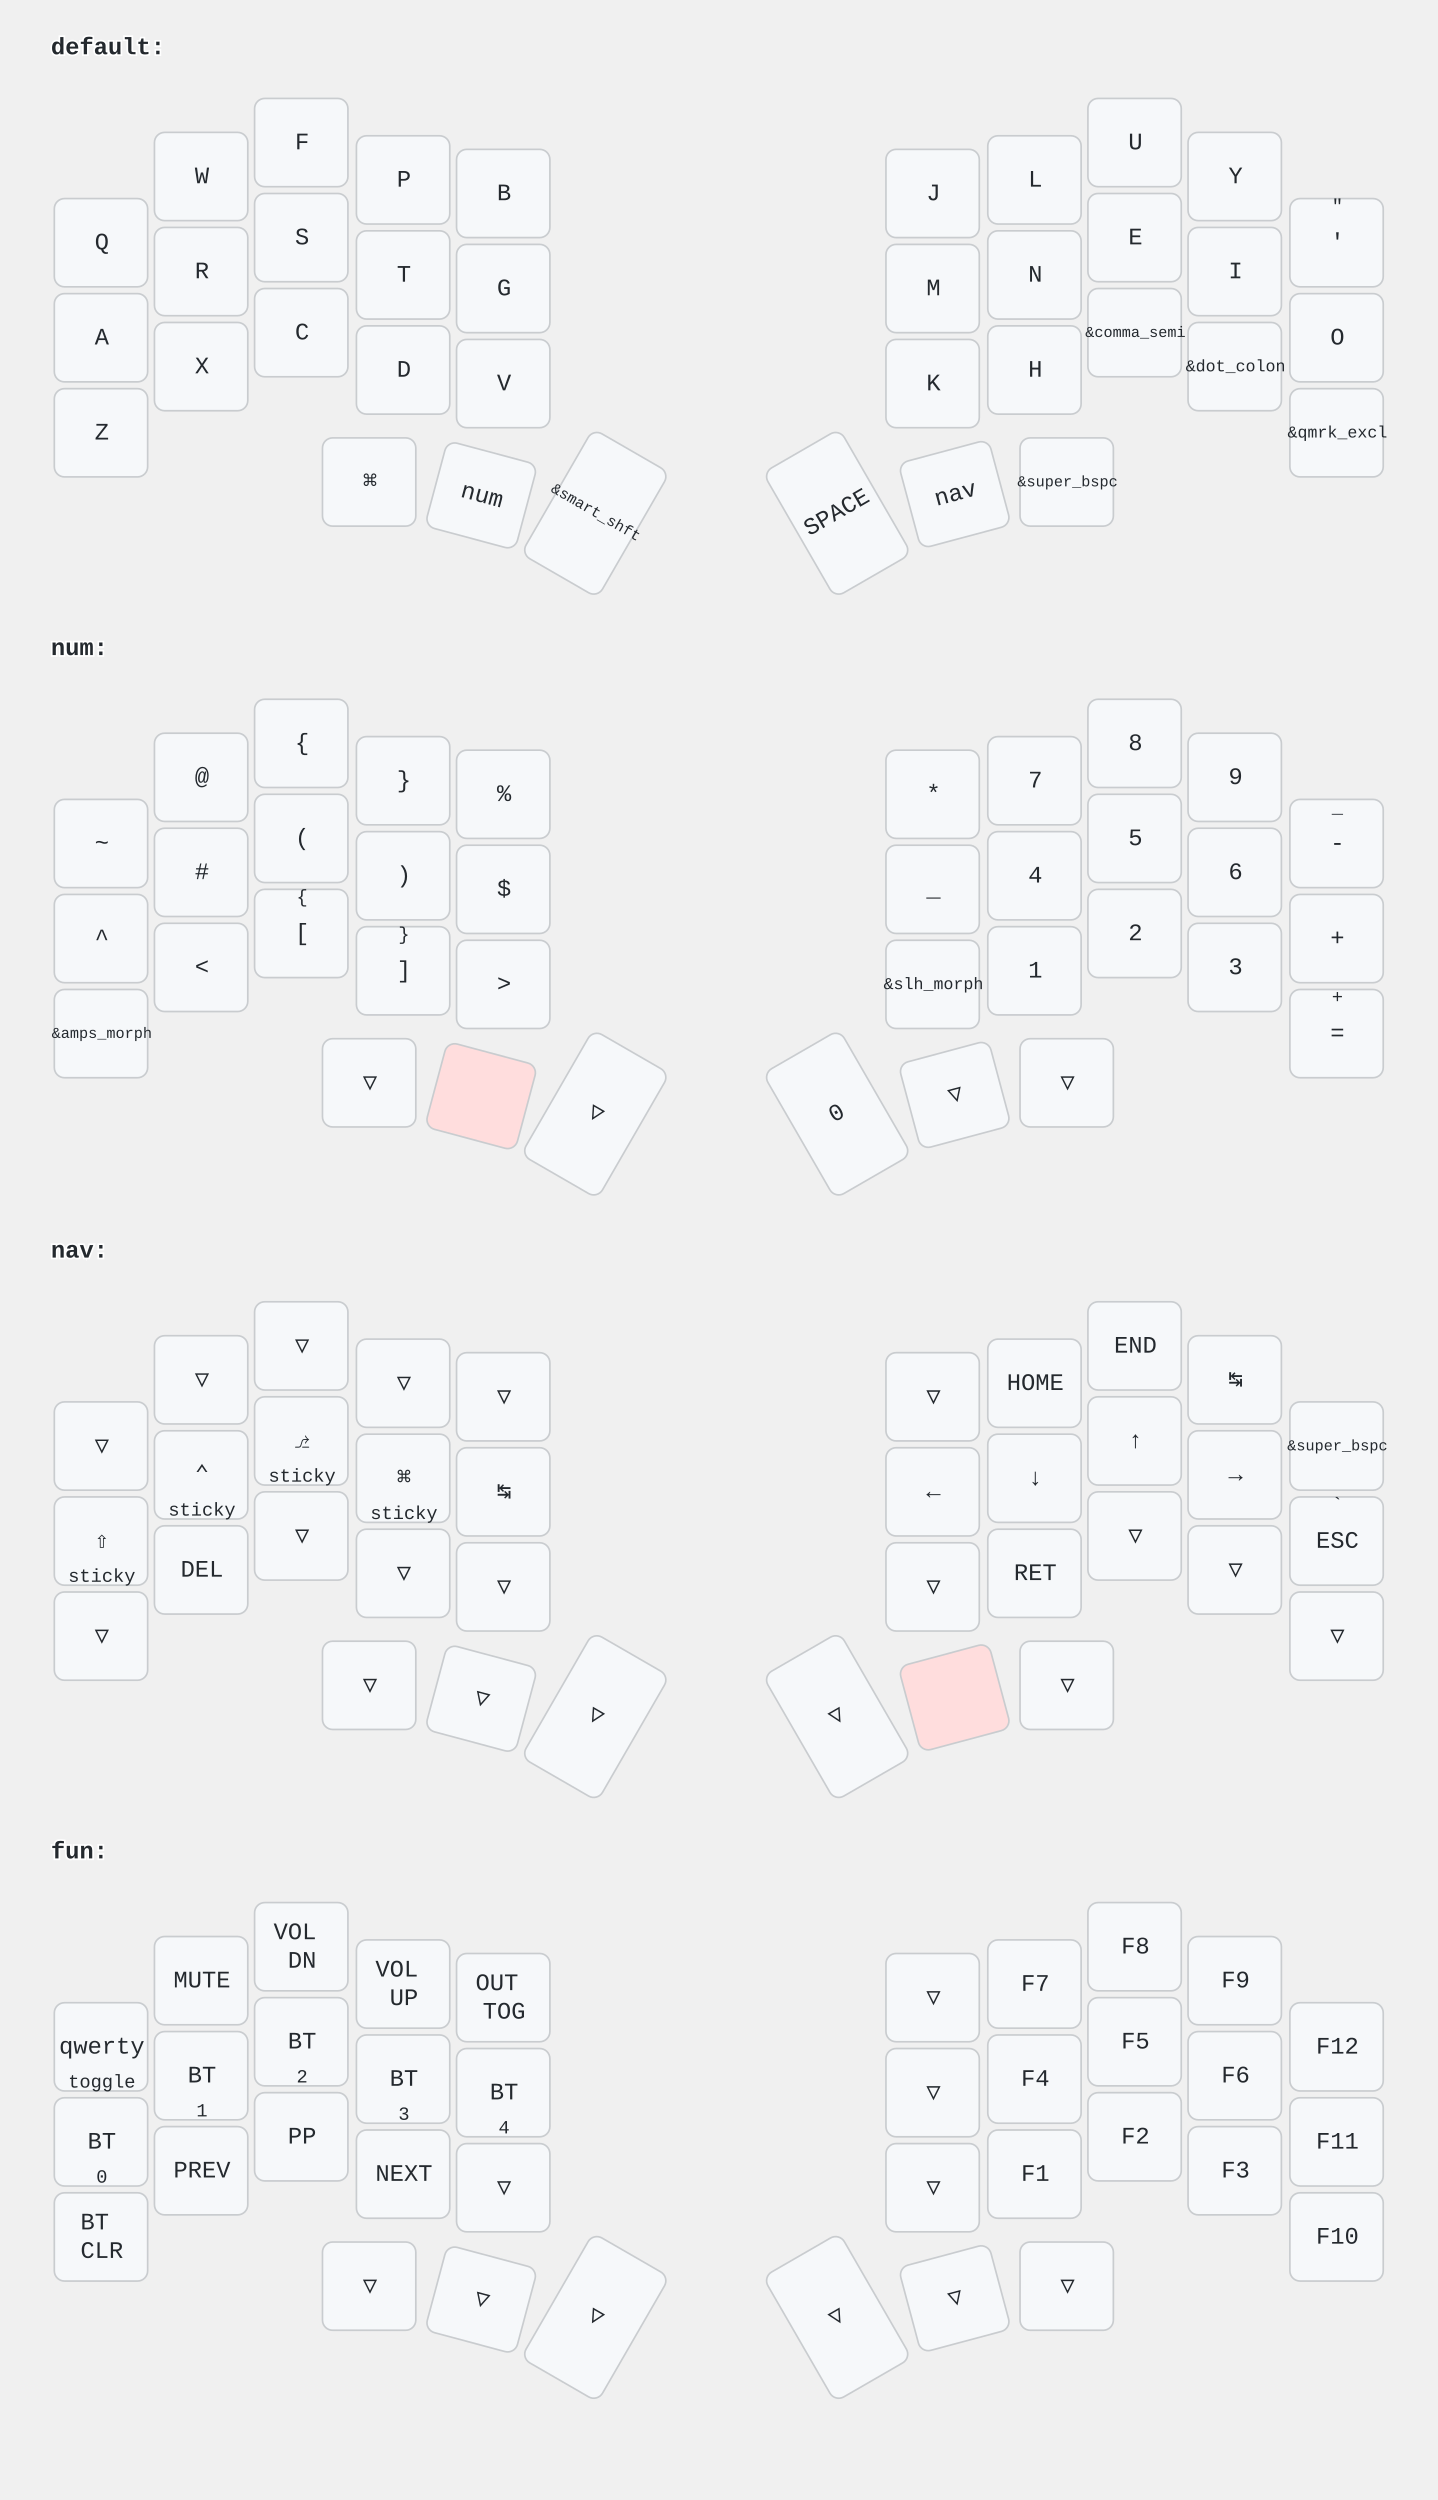
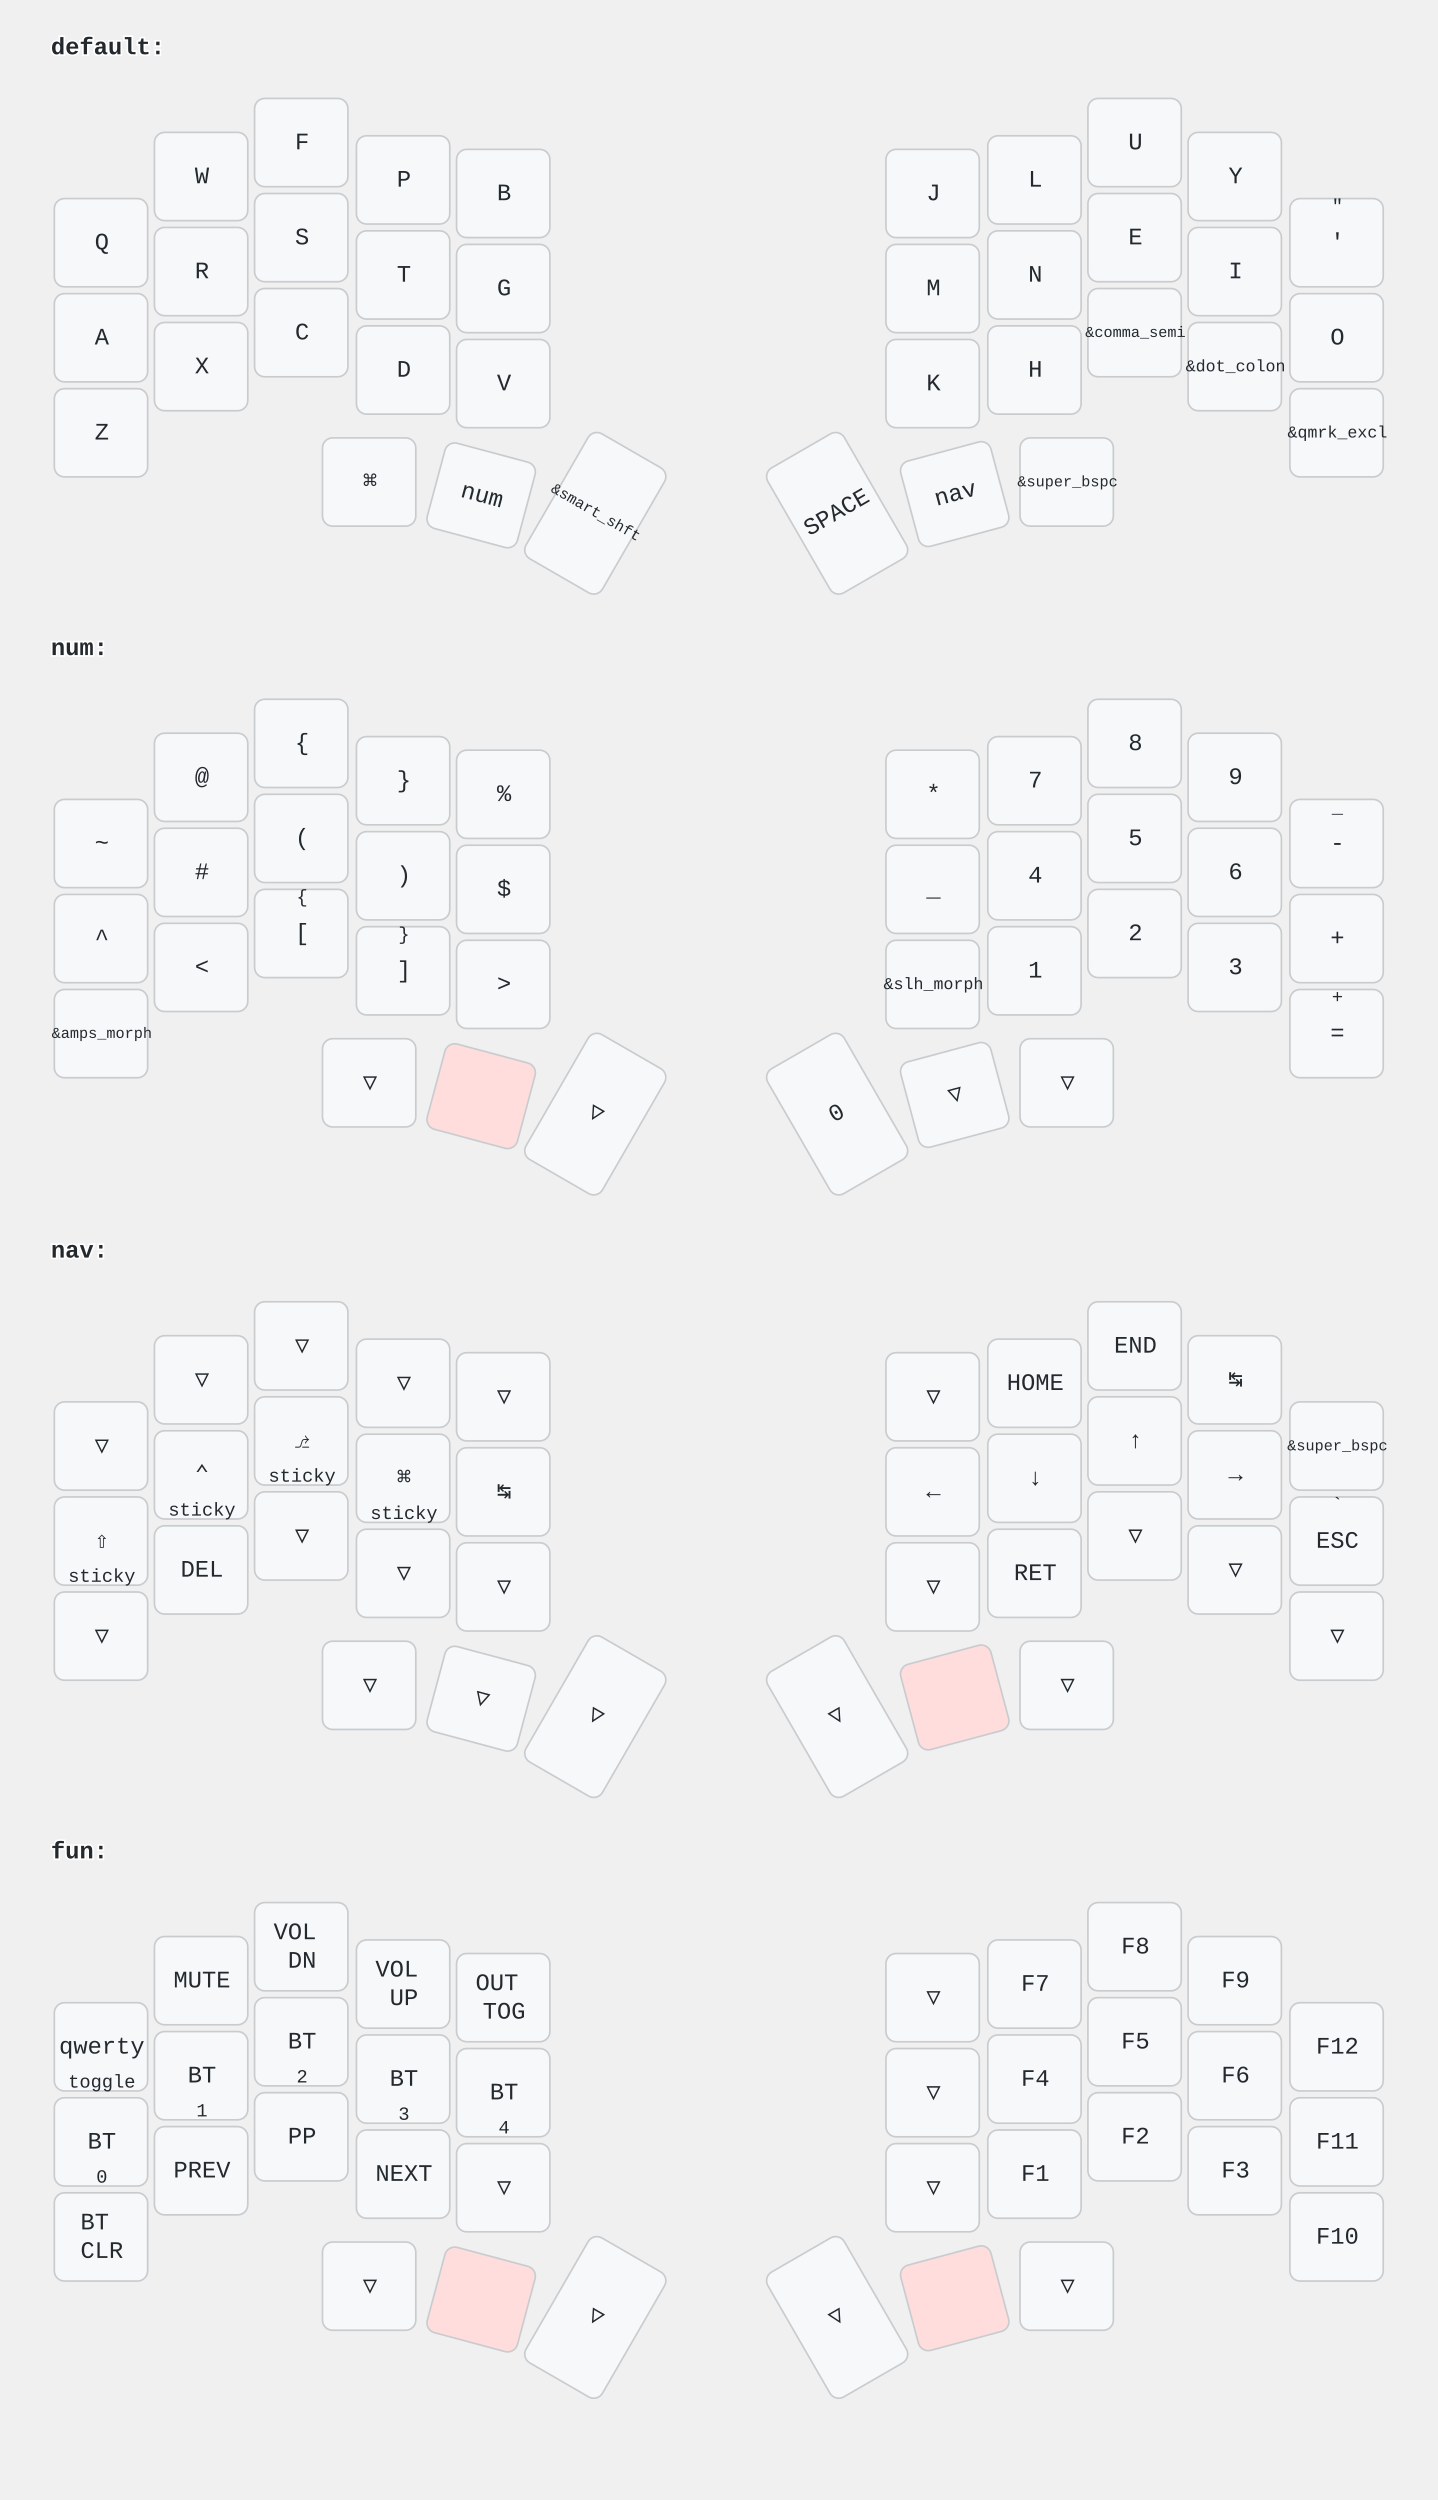
<svg xmlns="http://www.w3.org/2000/svg" width="847" height="1473" viewBox="0 0 847 1473" class="keymap">
  <style>/* font and background color specifications */
svg {
    font-family: SFMono-Regular,Consolas,Liberation Mono,Menlo,monospace;
    font-size: 14px;
    font-kerning: normal;
    text-rendering: optimizeLegibility;
    fill: #24292e;
}

/* default key styling */
rect {
    fill: #f6f8fa;
    stroke: #c9cccf;
    stroke-width: 1;
}

/* color accent for combo boxes */
rect.combo {
    fill: #cdf;
}

/* color accent for held keys */
rect.held, rect.combo.held {
    fill: #fdd;
}

/* color accent for ghost (optional) keys */
rect.ghost, rect.combo.ghost {
    fill: #ddd;
}

text {
    text-anchor: middle;
    dominant-baseline: middle;
}

/* styling for layer labels */
text.label {
    font-weight: bold;
    text-anchor: start;
    stroke: white;
    stroke-width: 2;
    paint-order: stroke;
}

/* styling for combo tap, and key hold/shifted label text */
text.combo, text.hold, text.shifted {
    font-size: 11px;
}

text.hold {
    text-anchor: middle;
    dominant-baseline: auto;
}

text.shifted {
    text-anchor: middle;
    dominant-baseline: hanging;
}

/* styling for hold/shifted label text in combo box */
text.combo.hold, text.combo.shifted {
    font-size: 8px;
}

/* styling for combo dendrons */
path {
    stroke-width: 1;
    stroke: gray;
    fill: none;
}
</style>
  <g transform="translate(30, 0)" class="layer-default">
    <text x="0" y="28" class="label" id="default">default:</text>
    <g transform="translate(0, 56)">
      <g transform="translate(30, 87)" class="key keypos-0">
        <rect rx="6" ry="6" x="-28" y="-26" width="55" height="52" class="key" />
        <text x="0" y="0" class="key tap">Q</text>
      </g>
      <g transform="translate(89, 48)" class="key keypos-1">
        <rect rx="6" ry="6" x="-28" y="-26" width="55" height="52" class="key" />
        <text x="0" y="0" class="key tap">W</text>
      </g>
      <g transform="translate(148, 28)" class="key keypos-2">
        <rect rx="6" ry="6" x="-28" y="-26" width="55" height="52" class="key" />
        <text x="0" y="0" class="key tap">F</text>
      </g>
      <g transform="translate(208, 50)" class="key keypos-3">
        <rect rx="6" ry="6" x="-28" y="-26" width="55" height="52" class="key" />
        <text x="0" y="0" class="key tap">P</text>
      </g>
      <g transform="translate(267, 58)" class="key keypos-4">
        <rect rx="6" ry="6" x="-28" y="-26" width="55" height="52" class="key" />
        <text x="0" y="0" class="key tap">B</text>
      </g>
      <g transform="translate(520, 58)" class="key keypos-5">
        <rect rx="6" ry="6" x="-28" y="-26" width="55" height="52" class="key" />
        <text x="0" y="0" class="key tap">J</text>
      </g>
      <g transform="translate(580, 50)" class="key keypos-6">
        <rect rx="6" ry="6" x="-28" y="-26" width="55" height="52" class="key" />
        <text x="0" y="0" class="key tap">L</text>
      </g>
      <g transform="translate(639, 28)" class="key keypos-7">
        <rect rx="6" ry="6" x="-28" y="-26" width="55" height="52" class="key" />
        <text x="0" y="0" class="key tap">U</text>
      </g>
      <g transform="translate(698, 48)" class="key keypos-8">
        <rect rx="6" ry="6" x="-28" y="-26" width="55" height="52" class="key" />
        <text x="0" y="0" class="key tap">Y</text>
      </g>
      <g transform="translate(758, 87)" class="key keypos-9">
        <rect rx="6" ry="6" x="-28" y="-26" width="55" height="52" class="key" />
        <text x="0" y="0" class="key tap">'</text>
        <text x="0" y="-24" class="key shifted">"</text>
      </g>
      <g transform="translate(30, 143)" class="key keypos-10">
        <rect rx="6" ry="6" x="-28" y="-26" width="55" height="52" class="key" />
        <text x="0" y="0" class="key tap">A</text>
      </g>
      <g transform="translate(89, 104)" class="key keypos-11">
        <rect rx="6" ry="6" x="-28" y="-26" width="55" height="52" class="key" />
        <text x="0" y="0" class="key tap">R</text>
      </g>
      <g transform="translate(148, 84)" class="key keypos-12">
        <rect rx="6" ry="6" x="-28" y="-26" width="55" height="52" class="key" />
        <text x="0" y="0" class="key tap">S</text>
      </g>
      <g transform="translate(208, 106)" class="key keypos-13">
        <rect rx="6" ry="6" x="-28" y="-26" width="55" height="52" class="key" />
        <text x="0" y="0" class="key tap">T</text>
      </g>
      <g transform="translate(267, 114)" class="key keypos-14">
        <rect rx="6" ry="6" x="-28" y="-26" width="55" height="52" class="key" />
        <text x="0" y="0" class="key tap">G</text>
      </g>
      <g transform="translate(520, 114)" class="key keypos-15">
        <rect rx="6" ry="6" x="-28" y="-26" width="55" height="52" class="key" />
        <text x="0" y="0" class="key tap">M</text>
      </g>
      <g transform="translate(580, 106)" class="key keypos-16">
        <rect rx="6" ry="6" x="-28" y="-26" width="55" height="52" class="key" />
        <text x="0" y="0" class="key tap">N</text>
      </g>
      <g transform="translate(639, 84)" class="key keypos-17">
        <rect rx="6" ry="6" x="-28" y="-26" width="55" height="52" class="key" />
        <text x="0" y="0" class="key tap">E</text>
      </g>
      <g transform="translate(698, 104)" class="key keypos-18">
        <rect rx="6" ry="6" x="-28" y="-26" width="55" height="52" class="key" />
        <text x="0" y="0" class="key tap">I</text>
      </g>
      <g transform="translate(758, 143)" class="key keypos-19">
        <rect rx="6" ry="6" x="-28" y="-26" width="55" height="52" class="key" />
        <text x="0" y="0" class="key tap">O</text>
      </g>
      <g transform="translate(30, 199)" class="key keypos-20">
        <rect rx="6" ry="6" x="-28" y="-26" width="55" height="52" class="key" />
        <text x="0" y="0" class="key tap">Z</text>
      </g>
      <g transform="translate(89, 160)" class="key keypos-21">
        <rect rx="6" ry="6" x="-28" y="-26" width="55" height="52" class="key" />
        <text x="0" y="0" class="key tap">X</text>
      </g>
      <g transform="translate(148, 140)" class="key keypos-22">
        <rect rx="6" ry="6" x="-28" y="-26" width="55" height="52" class="key" />
        <text x="0" y="0" class="key tap">C</text>
      </g>
      <g transform="translate(208, 162)" class="key keypos-23">
        <rect rx="6" ry="6" x="-28" y="-26" width="55" height="52" class="key" />
        <text x="0" y="0" class="key tap">D</text>
      </g>
      <g transform="translate(267, 170)" class="key keypos-24">
        <rect rx="6" ry="6" x="-28" y="-26" width="55" height="52" class="key" />
        <text x="0" y="0" class="key tap">V</text>
      </g>
      <g transform="translate(520, 170)" class="key keypos-25">
        <rect rx="6" ry="6" x="-28" y="-26" width="55" height="52" class="key" />
        <text x="0" y="0" class="key tap">K</text>
      </g>
      <g transform="translate(580, 162)" class="key keypos-26">
        <rect rx="6" ry="6" x="-28" y="-26" width="55" height="52" class="key" />
        <text x="0" y="0" class="key tap">H</text>
      </g>
      <g transform="translate(639, 140)" class="key keypos-27">
        <rect rx="6" ry="6" x="-28" y="-26" width="55" height="52" class="key" />
        <text x="0" y="0" class="key tap">
          <tspan style="font-size: 64%">&amp;comma_semi</tspan>
        </text>
      </g>
      <g transform="translate(698, 160)" class="key keypos-28">
        <rect rx="6" ry="6" x="-28" y="-26" width="55" height="52" class="key" />
        <text x="0" y="0" class="key tap">
          <tspan style="font-size: 70%">&amp;dot_colon</tspan>
        </text>
      </g>
      <g transform="translate(758, 199)" class="key keypos-29">
        <rect rx="6" ry="6" x="-28" y="-26" width="55" height="52" class="key" />
        <text x="0" y="0" class="key tap">
          <tspan style="font-size: 70%">&amp;qmrk_excl</tspan>
        </text>
      </g>
      <g transform="translate(188, 228)" class="key keypos-30">
        <rect rx="6" ry="6" x="-28" y="-26" width="55" height="52" class="key" />
        <text x="0" y="0" class="key tap">⌘</text>
      </g>
      <g transform="translate(254, 236) rotate(15.0)" class="key keypos-31">
        <rect rx="6" ry="6" x="-28" y="-26" width="55" height="52" class="key" />
        <a href="#num">
          <text x="0" y="0" class="key tap layer-activator">num</text>
        </a>
      </g>
      <g transform="translate(321, 246) rotate(30.0)" class="key keypos-32">
        <rect rx="6" ry="6" x="-26" y="-42" width="52" height="85" class="key" />
        <text x="0" y="0" class="key tap">
          <tspan style="font-size: 64%">&amp;smart_shft</tspan>
        </text>
      </g>
      <g transform="translate(463, 246) rotate(-30.0)" class="key keypos-33">
        <rect rx="6" ry="6" x="-26" y="-42" width="52" height="85" class="key" />
        <text x="0" y="0" class="key tap">SPACE</text>
      </g>
      <g transform="translate(533, 235) rotate(-15.0)" class="key keypos-34">
        <rect rx="6" ry="6" x="-28" y="-26" width="55" height="52" class="key" />
        <a href="#nav">
          <text x="0" y="0" class="key tap layer-activator">nav</text>
        </a>
      </g>
      <g transform="translate(599, 228)" class="key keypos-35">
        <rect rx="6" ry="6" x="-28" y="-26" width="55" height="52" class="key" />
        <text x="0" y="0" class="key tap">
          <tspan style="font-size: 64%">&amp;super_bspc</tspan>
        </text>
      </g>
    </g>
  </g>
  <g transform="translate(30, 354)" class="layer-num">
    <text x="0" y="28" class="label" id="num">num:</text>
    <g transform="translate(0, 56)">
      <g transform="translate(30, 87)" class="key keypos-0">
        <rect rx="6" ry="6" x="-28" y="-26" width="55" height="52" class="key" />
        <text x="0" y="0" class="key tap">~</text>
      </g>
      <g transform="translate(89, 48)" class="key keypos-1">
        <rect rx="6" ry="6" x="-28" y="-26" width="55" height="52" class="key" />
        <text x="0" y="0" class="key tap">@</text>
      </g>
      <g transform="translate(148, 28)" class="key keypos-2">
        <rect rx="6" ry="6" x="-28" y="-26" width="55" height="52" class="key" />
        <text x="0" y="0" class="key tap">{</text>
      </g>
      <g transform="translate(208, 50)" class="key keypos-3">
        <rect rx="6" ry="6" x="-28" y="-26" width="55" height="52" class="key" />
        <text x="0" y="0" class="key tap">}</text>
      </g>
      <g transform="translate(267, 58)" class="key keypos-4">
        <rect rx="6" ry="6" x="-28" y="-26" width="55" height="52" class="key" />
        <text x="0" y="0" class="key tap">%</text>
      </g>
      <g transform="translate(520, 58)" class="key keypos-5">
        <rect rx="6" ry="6" x="-28" y="-26" width="55" height="52" class="key" />
        <text x="0" y="0" class="key tap">*</text>
      </g>
      <g transform="translate(580, 50)" class="key keypos-6">
        <rect rx="6" ry="6" x="-28" y="-26" width="55" height="52" class="key" />
        <text x="0" y="0" class="key tap">7</text>
      </g>
      <g transform="translate(639, 28)" class="key keypos-7">
        <rect rx="6" ry="6" x="-28" y="-26" width="55" height="52" class="key" />
        <text x="0" y="0" class="key tap">8</text>
      </g>
      <g transform="translate(698, 48)" class="key keypos-8">
        <rect rx="6" ry="6" x="-28" y="-26" width="55" height="52" class="key" />
        <text x="0" y="0" class="key tap">9</text>
      </g>
      <g transform="translate(758, 87)" class="key keypos-9">
        <rect rx="6" ry="6" x="-28" y="-26" width="55" height="52" class="key" />
        <text x="0" y="0" class="key tap">-</text>
        <text x="0" y="-24" class="key shifted">_</text>
      </g>
      <g transform="translate(30, 143)" class="key keypos-10">
        <rect rx="6" ry="6" x="-28" y="-26" width="55" height="52" class="key" />
        <text x="0" y="0" class="key tap">^</text>
      </g>
      <g transform="translate(89, 104)" class="key keypos-11">
        <rect rx="6" ry="6" x="-28" y="-26" width="55" height="52" class="key" />
        <text x="0" y="0" class="key tap">#</text>
      </g>
      <g transform="translate(148, 84)" class="key keypos-12">
        <rect rx="6" ry="6" x="-28" y="-26" width="55" height="52" class="key" />
        <text x="0" y="0" class="key tap">(</text>
      </g>
      <g transform="translate(208, 106)" class="key keypos-13">
        <rect rx="6" ry="6" x="-28" y="-26" width="55" height="52" class="key" />
        <text x="0" y="0" class="key tap">)</text>
      </g>
      <g transform="translate(267, 114)" class="key keypos-14">
        <rect rx="6" ry="6" x="-28" y="-26" width="55" height="52" class="key" />
        <text x="0" y="0" class="key tap">$</text>
      </g>
      <g transform="translate(520, 114)" class="key keypos-15">
        <rect rx="6" ry="6" x="-28" y="-26" width="55" height="52" class="key" />
        <text x="0" y="0" class="key tap">_</text>
      </g>
      <g transform="translate(580, 106)" class="key keypos-16">
        <rect rx="6" ry="6" x="-28" y="-26" width="55" height="52" class="key" />
        <text x="0" y="0" class="key tap">4</text>
      </g>
      <g transform="translate(639, 84)" class="key keypos-17">
        <rect rx="6" ry="6" x="-28" y="-26" width="55" height="52" class="key" />
        <text x="0" y="0" class="key tap">5</text>
      </g>
      <g transform="translate(698, 104)" class="key keypos-18">
        <rect rx="6" ry="6" x="-28" y="-26" width="55" height="52" class="key" />
        <text x="0" y="0" class="key tap">6</text>
      </g>
      <g transform="translate(758, 143)" class="key keypos-19">
        <rect rx="6" ry="6" x="-28" y="-26" width="55" height="52" class="key" />
        <text x="0" y="0" class="key tap">+</text>
      </g>
      <g transform="translate(30, 199)" class="key keypos-20">
        <rect rx="6" ry="6" x="-28" y="-26" width="55" height="52" class="key" />
        <text x="0" y="0" class="key tap">
          <tspan style="font-size: 64%">&amp;amps_morph</tspan>
        </text>
      </g>
      <g transform="translate(89, 160)" class="key keypos-21">
        <rect rx="6" ry="6" x="-28" y="-26" width="55" height="52" class="key" />
        <text x="0" y="0" class="key tap">&lt;</text>
      </g>
      <g transform="translate(148, 140)" class="key keypos-22">
        <rect rx="6" ry="6" x="-28" y="-26" width="55" height="52" class="key" />
        <text x="0" y="0" class="key tap">[</text>
        <text x="0" y="-24" class="key shifted">{</text>
      </g>
      <g transform="translate(208, 162)" class="key keypos-23">
        <rect rx="6" ry="6" x="-28" y="-26" width="55" height="52" class="key" />
        <text x="0" y="0" class="key tap">]</text>
        <text x="0" y="-24" class="key shifted">}</text>
      </g>
      <g transform="translate(267, 170)" class="key keypos-24">
        <rect rx="6" ry="6" x="-28" y="-26" width="55" height="52" class="key" />
        <text x="0" y="0" class="key tap">&gt;</text>
      </g>
      <g transform="translate(520, 170)" class="key keypos-25">
        <rect rx="6" ry="6" x="-28" y="-26" width="55" height="52" class="key" />
        <text x="0" y="0" class="key tap">
          <tspan style="font-size: 70%">&amp;slh_morph</tspan>
        </text>
      </g>
      <g transform="translate(580, 162)" class="key keypos-26">
        <rect rx="6" ry="6" x="-28" y="-26" width="55" height="52" class="key" />
        <text x="0" y="0" class="key tap">1</text>
      </g>
      <g transform="translate(639, 140)" class="key keypos-27">
        <rect rx="6" ry="6" x="-28" y="-26" width="55" height="52" class="key" />
        <text x="0" y="0" class="key tap">2</text>
      </g>
      <g transform="translate(698, 160)" class="key keypos-28">
        <rect rx="6" ry="6" x="-28" y="-26" width="55" height="52" class="key" />
        <text x="0" y="0" class="key tap">3</text>
      </g>
      <g transform="translate(758, 199)" class="key keypos-29">
        <rect rx="6" ry="6" x="-28" y="-26" width="55" height="52" class="key" />
        <text x="0" y="0" class="key tap">=</text>
        <text x="0" y="-24" class="key shifted">+</text>
      </g>
      <g transform="translate(188, 228)" class="key trans keypos-30">
        <rect rx="6" ry="6" x="-28" y="-26" width="55" height="52" class="key trans" />
        <text x="0" y="0" class="key trans tap">▽</text>
      </g>
      <g transform="translate(254, 236) rotate(15.0)" class="key held keypos-31">
        <rect rx="6" ry="6" x="-28" y="-26" width="55" height="52" class="key held" />
      </g>
      <g transform="translate(321, 246) rotate(30.0)" class="key trans keypos-32">
        <rect rx="6" ry="6" x="-26" y="-42" width="52" height="85" class="key trans" />
        <text x="0" y="0" class="key trans tap">▽</text>
      </g>
      <g transform="translate(463, 246) rotate(-30.0)" class="key keypos-33">
        <rect rx="6" ry="6" x="-26" y="-42" width="52" height="85" class="key" />
        <text x="0" y="0" class="key tap">0</text>
      </g>
      <g transform="translate(533, 235) rotate(-15.0)" class="key trans keypos-34">
        <rect rx="6" ry="6" x="-28" y="-26" width="55" height="52" class="key trans" />
        <text x="0" y="0" class="key trans tap">▽</text>
      </g>
      <g transform="translate(599, 228)" class="key trans keypos-35">
        <rect rx="6" ry="6" x="-28" y="-26" width="55" height="52" class="key trans" />
        <text x="0" y="0" class="key trans tap">▽</text>
      </g>
    </g>
  </g>
  <g transform="translate(30, 709)" class="layer-nav">
    <text x="0" y="28" class="label" id="nav">nav:</text>
    <g transform="translate(0, 56)">
      <g transform="translate(30, 87)" class="key trans keypos-0">
        <rect rx="6" ry="6" x="-28" y="-26" width="55" height="52" class="key trans" />
        <text x="0" y="0" class="key trans tap">▽</text>
      </g>
      <g transform="translate(89, 48)" class="key trans keypos-1">
        <rect rx="6" ry="6" x="-28" y="-26" width="55" height="52" class="key trans" />
        <text x="0" y="0" class="key trans tap">▽</text>
      </g>
      <g transform="translate(148, 28)" class="key trans keypos-2">
        <rect rx="6" ry="6" x="-28" y="-26" width="55" height="52" class="key trans" />
        <text x="0" y="0" class="key trans tap">▽</text>
      </g>
      <g transform="translate(208, 50)" class="key trans keypos-3">
        <rect rx="6" ry="6" x="-28" y="-26" width="55" height="52" class="key trans" />
        <text x="0" y="0" class="key trans tap">▽</text>
      </g>
      <g transform="translate(267, 58)" class="key trans keypos-4">
        <rect rx="6" ry="6" x="-28" y="-26" width="55" height="52" class="key trans" />
        <text x="0" y="0" class="key trans tap">▽</text>
      </g>
      <g transform="translate(520, 58)" class="key trans keypos-5">
        <rect rx="6" ry="6" x="-28" y="-26" width="55" height="52" class="key trans" />
        <text x="0" y="0" class="key trans tap">▽</text>
      </g>
      <g transform="translate(580, 50)" class="key keypos-6">
        <rect rx="6" ry="6" x="-28" y="-26" width="55" height="52" class="key" />
        <text x="0" y="0" class="key tap">HOME</text>
      </g>
      <g transform="translate(639, 28)" class="key keypos-7">
        <rect rx="6" ry="6" x="-28" y="-26" width="55" height="52" class="key" />
        <text x="0" y="0" class="key tap">END</text>
      </g>
      <g transform="translate(698, 48)" class="key keypos-8">
        <rect rx="6" ry="6" x="-28" y="-26" width="55" height="52" class="key" />
        <text x="0" y="0" class="key tap">↹</text>
      </g>
      <g transform="translate(758, 87)" class="key keypos-9">
        <rect rx="6" ry="6" x="-28" y="-26" width="55" height="52" class="key" />
        <text x="0" y="0" class="key tap">
          <tspan style="font-size: 64%">&amp;super_bspc</tspan>
        </text>
      </g>
      <g transform="translate(30, 143)" class="key keypos-10">
        <rect rx="6" ry="6" x="-28" y="-26" width="55" height="52" class="key" />
        <text x="0" y="0" class="key tap">⇧</text>
        <text x="0" y="24" class="key hold">sticky</text>
      </g>
      <g transform="translate(89, 104)" class="key keypos-11">
        <rect rx="6" ry="6" x="-28" y="-26" width="55" height="52" class="key" />
        <text x="0" y="0" class="key tap">⌃</text>
        <text x="0" y="24" class="key hold">sticky</text>
      </g>
      <g transform="translate(148, 84)" class="key keypos-12">
        <rect rx="6" ry="6" x="-28" y="-26" width="55" height="52" class="key" />
        <text x="0" y="0" class="key tap">⎇</text>
        <text x="0" y="24" class="key hold">sticky</text>
      </g>
      <g transform="translate(208, 106)" class="key keypos-13">
        <rect rx="6" ry="6" x="-28" y="-26" width="55" height="52" class="key" />
        <text x="0" y="0" class="key tap">⌘</text>
        <text x="0" y="24" class="key hold">sticky</text>
      </g>
      <g transform="translate(267, 114)" class="key keypos-14">
        <rect rx="6" ry="6" x="-28" y="-26" width="55" height="52" class="key" />
        <text x="0" y="0" class="key tap">↹</text>
      </g>
      <g transform="translate(520, 114)" class="key keypos-15">
        <rect rx="6" ry="6" x="-28" y="-26" width="55" height="52" class="key" />
        <text x="0" y="0" class="key tap">←</text>
      </g>
      <g transform="translate(580, 106)" class="key keypos-16">
        <rect rx="6" ry="6" x="-28" y="-26" width="55" height="52" class="key" />
        <text x="0" y="0" class="key tap">↓</text>
      </g>
      <g transform="translate(639, 84)" class="key keypos-17">
        <rect rx="6" ry="6" x="-28" y="-26" width="55" height="52" class="key" />
        <text x="0" y="0" class="key tap">↑</text>
      </g>
      <g transform="translate(698, 104)" class="key keypos-18">
        <rect rx="6" ry="6" x="-28" y="-26" width="55" height="52" class="key" />
        <text x="0" y="0" class="key tap">→</text>
      </g>
      <g transform="translate(758, 143)" class="key keypos-19">
        <rect rx="6" ry="6" x="-28" y="-26" width="55" height="52" class="key" />
        <text x="0" y="0" class="key tap">ESC</text>
        <text x="0" y="-24" class="key shifted">`</text>
      </g>
      <g transform="translate(30, 199)" class="key trans keypos-20">
        <rect rx="6" ry="6" x="-28" y="-26" width="55" height="52" class="key trans" />
        <text x="0" y="0" class="key trans tap">▽</text>
      </g>
      <g transform="translate(89, 160)" class="key keypos-21">
        <rect rx="6" ry="6" x="-28" y="-26" width="55" height="52" class="key" />
        <text x="0" y="0" class="key tap">DEL</text>
      </g>
      <g transform="translate(148, 140)" class="key trans keypos-22">
        <rect rx="6" ry="6" x="-28" y="-26" width="55" height="52" class="key trans" />
        <text x="0" y="0" class="key trans tap">▽</text>
      </g>
      <g transform="translate(208, 162)" class="key trans keypos-23">
        <rect rx="6" ry="6" x="-28" y="-26" width="55" height="52" class="key trans" />
        <text x="0" y="0" class="key trans tap">▽</text>
      </g>
      <g transform="translate(267, 170)" class="key trans keypos-24">
        <rect rx="6" ry="6" x="-28" y="-26" width="55" height="52" class="key trans" />
        <text x="0" y="0" class="key trans tap">▽</text>
      </g>
      <g transform="translate(520, 170)" class="key trans keypos-25">
        <rect rx="6" ry="6" x="-28" y="-26" width="55" height="52" class="key trans" />
        <text x="0" y="0" class="key trans tap">▽</text>
      </g>
      <g transform="translate(580, 162)" class="key keypos-26">
        <rect rx="6" ry="6" x="-28" y="-26" width="55" height="52" class="key" />
        <text x="0" y="0" class="key tap">RET</text>
      </g>
      <g transform="translate(639, 140)" class="key trans keypos-27">
        <rect rx="6" ry="6" x="-28" y="-26" width="55" height="52" class="key trans" />
        <text x="0" y="0" class="key trans tap">▽</text>
      </g>
      <g transform="translate(698, 160)" class="key trans keypos-28">
        <rect rx="6" ry="6" x="-28" y="-26" width="55" height="52" class="key trans" />
        <text x="0" y="0" class="key trans tap">▽</text>
      </g>
      <g transform="translate(758, 199)" class="key trans keypos-29">
        <rect rx="6" ry="6" x="-28" y="-26" width="55" height="52" class="key trans" />
        <text x="0" y="0" class="key trans tap">▽</text>
      </g>
      <g transform="translate(188, 228)" class="key trans keypos-30">
        <rect rx="6" ry="6" x="-28" y="-26" width="55" height="52" class="key trans" />
        <text x="0" y="0" class="key trans tap">▽</text>
      </g>
      <g transform="translate(254, 236) rotate(15.0)" class="key trans keypos-31">
        <rect rx="6" ry="6" x="-28" y="-26" width="55" height="52" class="key trans" />
        <text x="0" y="0" class="key trans tap">▽</text>
      </g>
      <g transform="translate(321, 246) rotate(30.0)" class="key trans keypos-32">
        <rect rx="6" ry="6" x="-26" y="-42" width="52" height="85" class="key trans" />
        <text x="0" y="0" class="key trans tap">▽</text>
      </g>
      <g transform="translate(463, 246) rotate(-30.0)" class="key trans keypos-33">
        <rect rx="6" ry="6" x="-26" y="-42" width="52" height="85" class="key trans" />
        <text x="0" y="0" class="key trans tap">▽</text>
      </g>
      <g transform="translate(533, 235) rotate(-15.0)" class="key held keypos-34">
        <rect rx="6" ry="6" x="-28" y="-26" width="55" height="52" class="key held" />
      </g>
      <g transform="translate(599, 228)" class="key trans keypos-35">
        <rect rx="6" ry="6" x="-28" y="-26" width="55" height="52" class="key trans" />
        <text x="0" y="0" class="key trans tap">▽</text>
      </g>
    </g>
  </g>
  <g transform="translate(30, 1063)" class="layer-fun">
    <text x="0" y="28" class="label" id="fun">fun:</text>
    <g transform="translate(0, 56)">
      <g transform="translate(30, 87)" class="key keypos-0">
        <rect rx="6" ry="6" x="-28" y="-26" width="55" height="52" class="key" />
        <text x="0" y="0" class="key tap">qwerty</text>
        <text x="0" y="24" class="key hold">toggle</text>
      </g>
      <g transform="translate(89, 48)" class="key keypos-1">
        <rect rx="6" ry="6" x="-28" y="-26" width="55" height="52" class="key" />
        <text x="0" y="0" class="key tap">MUTE</text>
      </g>
      <g transform="translate(148, 28)" class="key keypos-2">
        <rect rx="6" ry="6" x="-28" y="-26" width="55" height="52" class="key" />
        <text x="0" y="0" class="key tap">
          <tspan x="0" dy="-0.6em">VOL</tspan>
          <tspan x="0" dy="1.2em">DN</tspan>
        </text>
      </g>
      <g transform="translate(208, 50)" class="key keypos-3">
        <rect rx="6" ry="6" x="-28" y="-26" width="55" height="52" class="key" />
        <text x="0" y="0" class="key tap">
          <tspan x="0" dy="-0.6em">VOL</tspan>
          <tspan x="0" dy="1.2em">UP</tspan>
        </text>
      </g>
      <g transform="translate(267, 58)" class="key keypos-4">
        <rect rx="6" ry="6" x="-28" y="-26" width="55" height="52" class="key" />
        <text x="0" y="0" class="key tap">
          <tspan x="0" dy="-0.6em">OUT</tspan>
          <tspan x="0" dy="1.2em">TOG</tspan>
        </text>
      </g>
      <g transform="translate(520, 58)" class="key trans keypos-5">
        <rect rx="6" ry="6" x="-28" y="-26" width="55" height="52" class="key trans" />
        <text x="0" y="0" class="key trans tap">▽</text>
      </g>
      <g transform="translate(580, 50)" class="key keypos-6">
        <rect rx="6" ry="6" x="-28" y="-26" width="55" height="52" class="key" />
        <text x="0" y="0" class="key tap">F7</text>
      </g>
      <g transform="translate(639, 28)" class="key keypos-7">
        <rect rx="6" ry="6" x="-28" y="-26" width="55" height="52" class="key" />
        <text x="0" y="0" class="key tap">F8</text>
      </g>
      <g transform="translate(698, 48)" class="key keypos-8">
        <rect rx="6" ry="6" x="-28" y="-26" width="55" height="52" class="key" />
        <text x="0" y="0" class="key tap">F9</text>
      </g>
      <g transform="translate(758, 87)" class="key keypos-9">
        <rect rx="6" ry="6" x="-28" y="-26" width="55" height="52" class="key" />
        <text x="0" y="0" class="key tap">F12</text>
      </g>
      <g transform="translate(30, 143)" class="key keypos-10">
        <rect rx="6" ry="6" x="-28" y="-26" width="55" height="52" class="key" />
        <text x="0" y="0" class="key tap">BT</text>
        <text x="0" y="24" class="key hold">0</text>
      </g>
      <g transform="translate(89, 104)" class="key keypos-11">
        <rect rx="6" ry="6" x="-28" y="-26" width="55" height="52" class="key" />
        <text x="0" y="0" class="key tap">BT</text>
        <text x="0" y="24" class="key hold">1</text>
      </g>
      <g transform="translate(148, 84)" class="key keypos-12">
        <rect rx="6" ry="6" x="-28" y="-26" width="55" height="52" class="key" />
        <text x="0" y="0" class="key tap">BT</text>
        <text x="0" y="24" class="key hold">2</text>
      </g>
      <g transform="translate(208, 106)" class="key keypos-13">
        <rect rx="6" ry="6" x="-28" y="-26" width="55" height="52" class="key" />
        <text x="0" y="0" class="key tap">BT</text>
        <text x="0" y="24" class="key hold">3</text>
      </g>
      <g transform="translate(267, 114)" class="key keypos-14">
        <rect rx="6" ry="6" x="-28" y="-26" width="55" height="52" class="key" />
        <text x="0" y="0" class="key tap">BT</text>
        <text x="0" y="24" class="key hold">4</text>
      </g>
      <g transform="translate(520, 114)" class="key trans keypos-15">
        <rect rx="6" ry="6" x="-28" y="-26" width="55" height="52" class="key trans" />
        <text x="0" y="0" class="key trans tap">▽</text>
      </g>
      <g transform="translate(580, 106)" class="key keypos-16">
        <rect rx="6" ry="6" x="-28" y="-26" width="55" height="52" class="key" />
        <text x="0" y="0" class="key tap">F4</text>
      </g>
      <g transform="translate(639, 84)" class="key keypos-17">
        <rect rx="6" ry="6" x="-28" y="-26" width="55" height="52" class="key" />
        <text x="0" y="0" class="key tap">F5</text>
      </g>
      <g transform="translate(698, 104)" class="key keypos-18">
        <rect rx="6" ry="6" x="-28" y="-26" width="55" height="52" class="key" />
        <text x="0" y="0" class="key tap">F6</text>
      </g>
      <g transform="translate(758, 143)" class="key keypos-19">
        <rect rx="6" ry="6" x="-28" y="-26" width="55" height="52" class="key" />
        <text x="0" y="0" class="key tap">F11</text>
      </g>
      <g transform="translate(30, 199)" class="key keypos-20">
        <rect rx="6" ry="6" x="-28" y="-26" width="55" height="52" class="key" />
        <text x="0" y="0" class="key tap">
          <tspan x="0" dy="-0.6em">BT</tspan>
          <tspan x="0" dy="1.2em">CLR</tspan>
        </text>
      </g>
      <g transform="translate(89, 160)" class="key keypos-21">
        <rect rx="6" ry="6" x="-28" y="-26" width="55" height="52" class="key" />
        <text x="0" y="0" class="key tap">PREV</text>
      </g>
      <g transform="translate(148, 140)" class="key keypos-22">
        <rect rx="6" ry="6" x="-28" y="-26" width="55" height="52" class="key" />
        <text x="0" y="0" class="key tap">PP</text>
      </g>
      <g transform="translate(208, 162)" class="key keypos-23">
        <rect rx="6" ry="6" x="-28" y="-26" width="55" height="52" class="key" />
        <text x="0" y="0" class="key tap">NEXT</text>
      </g>
      <g transform="translate(267, 170)" class="key trans keypos-24">
        <rect rx="6" ry="6" x="-28" y="-26" width="55" height="52" class="key trans" />
        <text x="0" y="0" class="key trans tap">▽</text>
      </g>
      <g transform="translate(520, 170)" class="key trans keypos-25">
        <rect rx="6" ry="6" x="-28" y="-26" width="55" height="52" class="key trans" />
        <text x="0" y="0" class="key trans tap">▽</text>
      </g>
      <g transform="translate(580, 162)" class="key keypos-26">
        <rect rx="6" ry="6" x="-28" y="-26" width="55" height="52" class="key" />
        <text x="0" y="0" class="key tap">F1</text>
      </g>
      <g transform="translate(639, 140)" class="key keypos-27">
        <rect rx="6" ry="6" x="-28" y="-26" width="55" height="52" class="key" />
        <text x="0" y="0" class="key tap">F2</text>
      </g>
      <g transform="translate(698, 160)" class="key keypos-28">
        <rect rx="6" ry="6" x="-28" y="-26" width="55" height="52" class="key" />
        <text x="0" y="0" class="key tap">F3</text>
      </g>
      <g transform="translate(758, 199)" class="key keypos-29">
        <rect rx="6" ry="6" x="-28" y="-26" width="55" height="52" class="key" />
        <text x="0" y="0" class="key tap">F10</text>
      </g>
      <g transform="translate(188, 228)" class="key trans keypos-30">
        <rect rx="6" ry="6" x="-28" y="-26" width="55" height="52" class="key trans" />
        <text x="0" y="0" class="key trans tap">▽</text>
      </g>
-       <g transform="translate(254, 236) rotate(15.0)" class="key trans keypos-31">
-         <rect rx="6" ry="6" x="-28" y="-26" width="55" height="52" class="key trans" />
-         <text x="0" y="0" class="key trans tap">▽</text>
+       <g transform="translate(254, 236) rotate(15.0)" class="key held keypos-31">
+         <rect rx="6" ry="6" x="-28" y="-26" width="55" height="52" class="key held" />
      </g>
      <g transform="translate(321, 246) rotate(30.0)" class="key trans keypos-32">
        <rect rx="6" ry="6" x="-26" y="-42" width="52" height="85" class="key trans" />
        <text x="0" y="0" class="key trans tap">▽</text>
      </g>
      <g transform="translate(463, 246) rotate(-30.0)" class="key trans keypos-33">
        <rect rx="6" ry="6" x="-26" y="-42" width="52" height="85" class="key trans" />
        <text x="0" y="0" class="key trans tap">▽</text>
      </g>
-       <g transform="translate(533, 235) rotate(-15.0)" class="key trans keypos-34">
-         <rect rx="6" ry="6" x="-28" y="-26" width="55" height="52" class="key trans" />
-         <text x="0" y="0" class="key trans tap">▽</text>
+       <g transform="translate(533, 235) rotate(-15.0)" class="key held keypos-34">
+         <rect rx="6" ry="6" x="-28" y="-26" width="55" height="52" class="key held" />
      </g>
      <g transform="translate(599, 228)" class="key trans keypos-35">
        <rect rx="6" ry="6" x="-28" y="-26" width="55" height="52" class="key trans" />
        <text x="0" y="0" class="key trans tap">▽</text>
      </g>
    </g>
  </g>
</svg>
